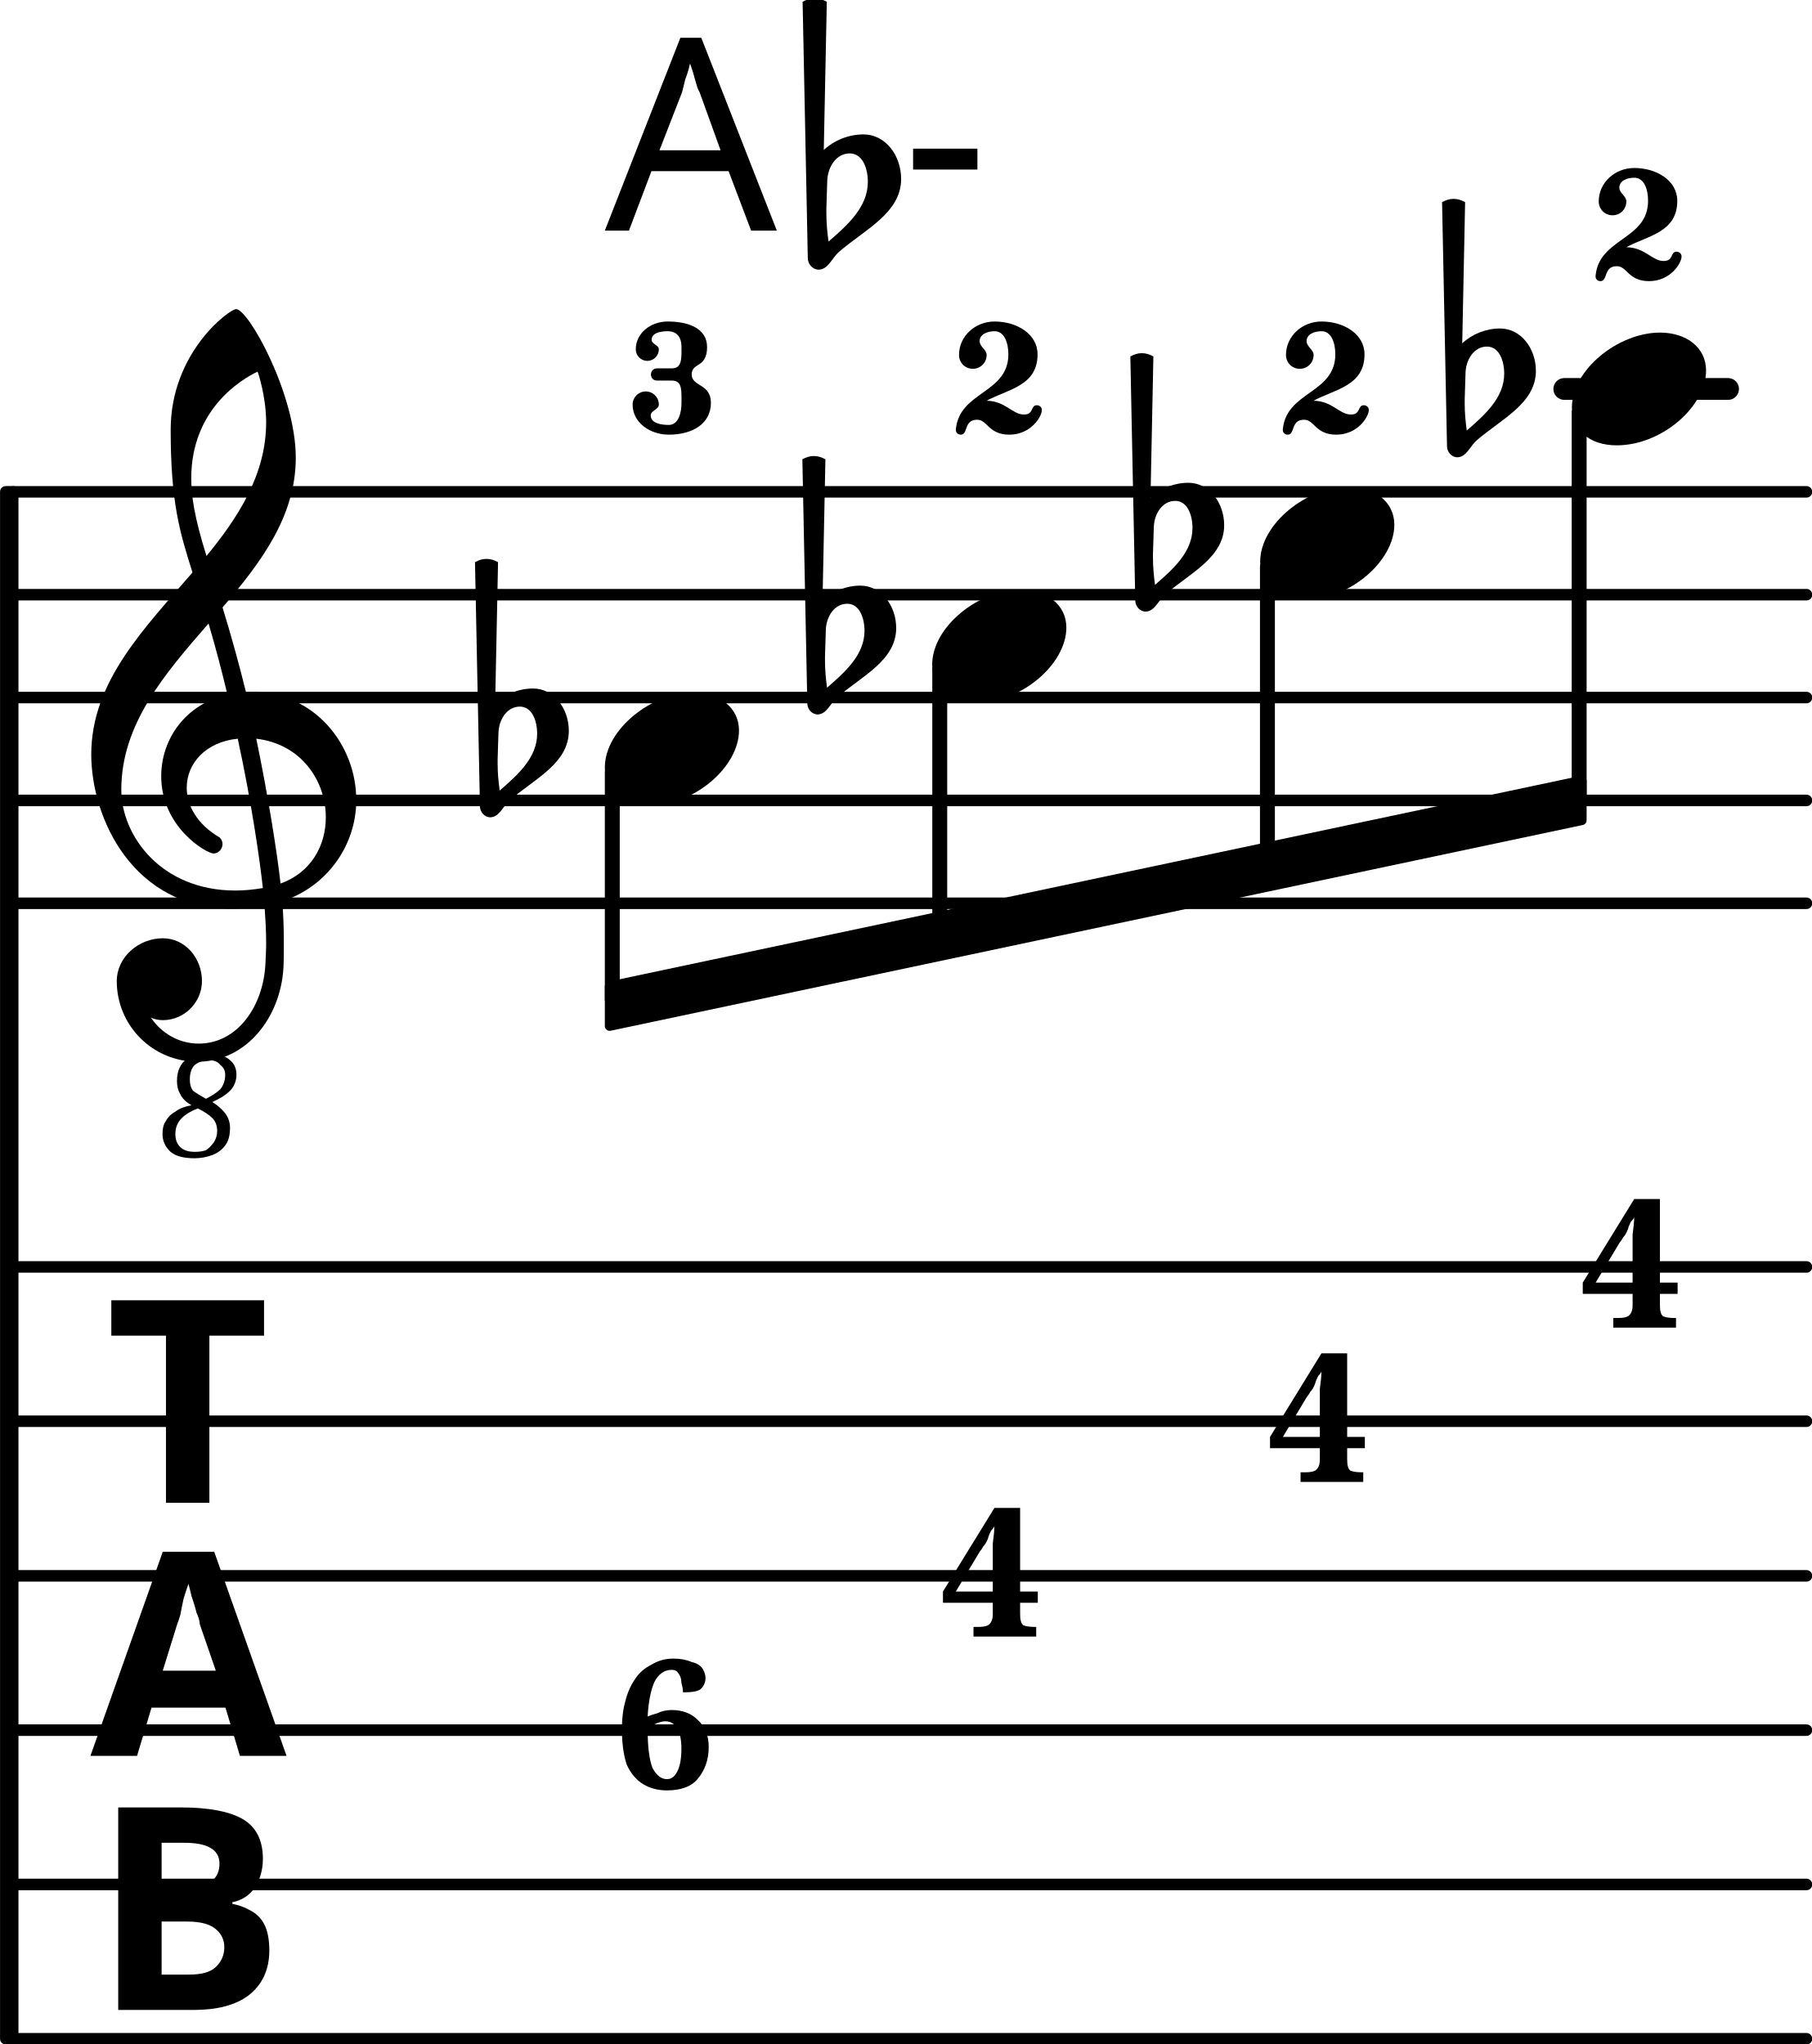
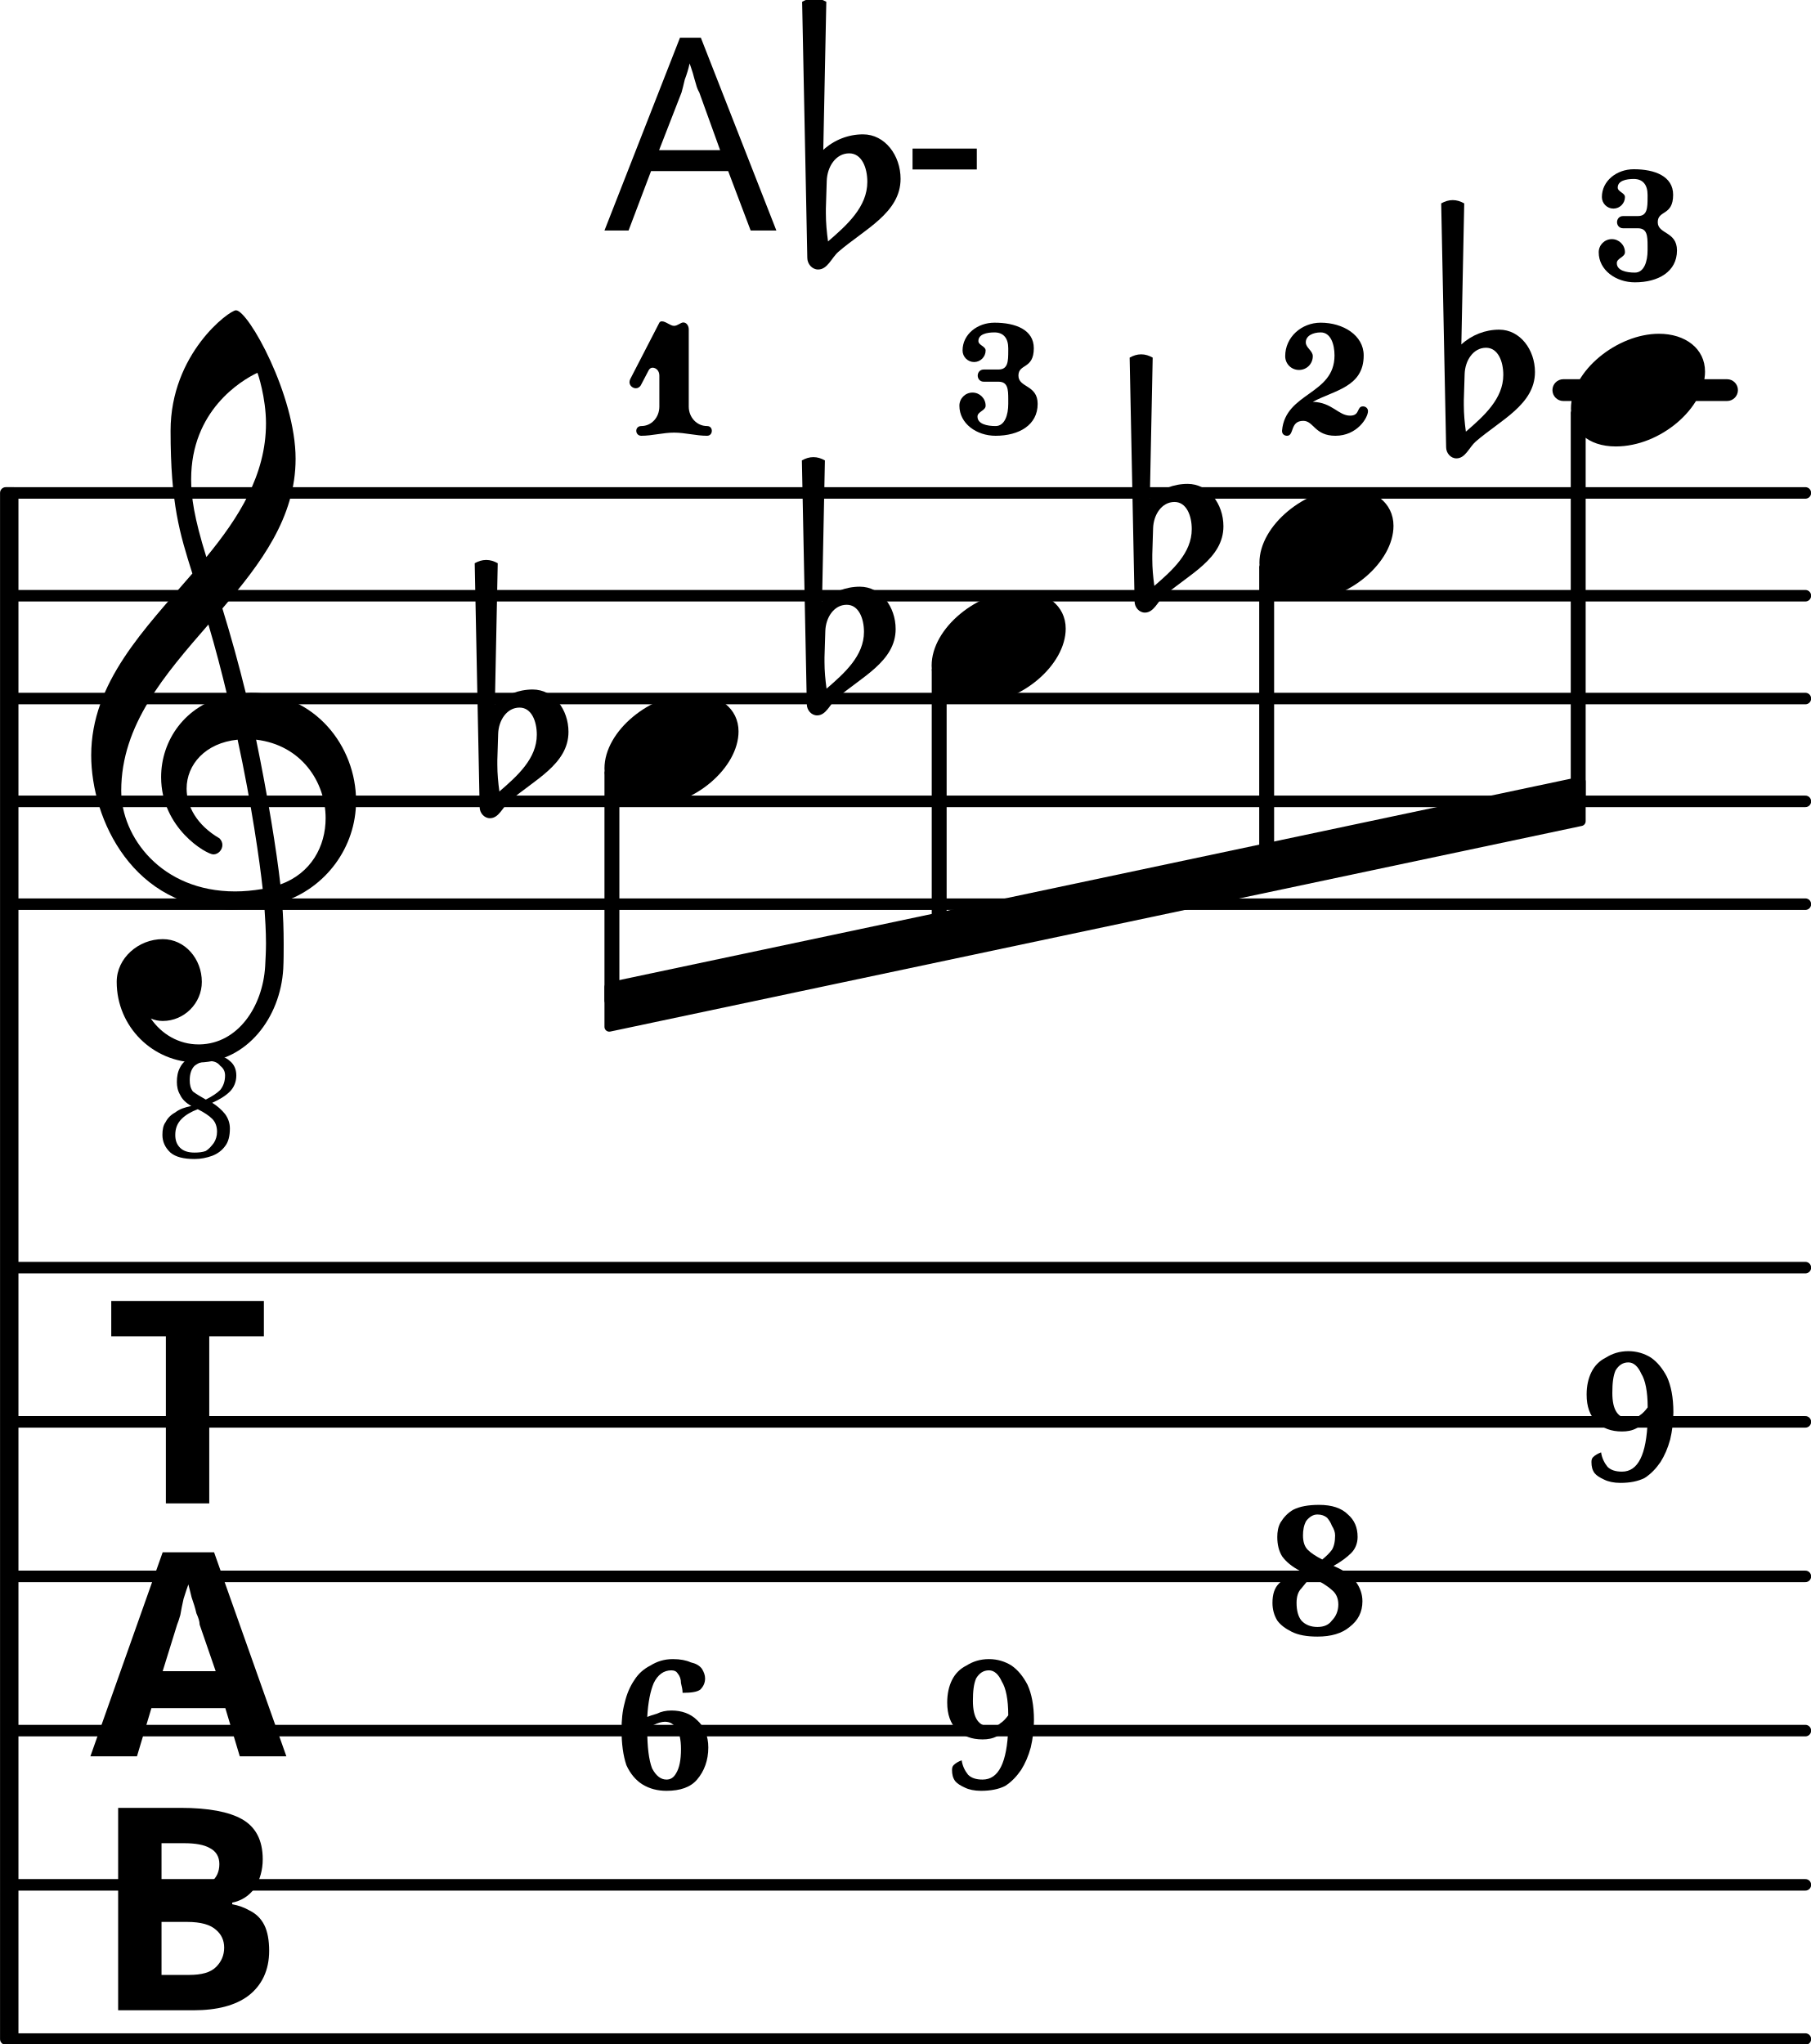
- <svg xmlns="http://www.w3.org/2000/svg" preserveAspectRatio="xMidYMid meet" viewBox="-0.079 -4.539 17.61 19.87">
+ <svg xmlns="http://www.w3.org/2000/svg" preserveAspectRatio="xMidYMid meet" viewBox="-0.079 -4.552 17.61 19.88">
  <g transform="translate(0, -0.7578)">
    <rect x="15.02" y="-0.106" width="1.804" height="0.212" ry="0.106" fill="currentColor" />
  </g>
  <g transform="translate(0, 4.242)">
    <line stroke-linejoin="round" stroke-linecap="round" stroke-width="0.112" stroke="currentColor" x1="0.056" y1="0" x2="17.48" y2="0" />
  </g>
  <g transform="translate(0, 3.242)">
    <line stroke-linejoin="round" stroke-linecap="round" stroke-width="0.112" stroke="currentColor" x1="0.056" y1="0" x2="17.48" y2="0" />
  </g>
  <g transform="translate(0, 2.242)">
    <line stroke-linejoin="round" stroke-linecap="round" stroke-width="0.112" stroke="currentColor" x1="0.056" y1="0" x2="17.48" y2="0" />
  </g>
  <g transform="translate(0, 1.242)">
    <line stroke-linejoin="round" stroke-linecap="round" stroke-width="0.112" stroke="currentColor" x1="0.056" y1="0" x2="17.48" y2="0" />
  </g>
  <g transform="translate(0, 0.2422)">
    <line stroke-linejoin="round" stroke-linecap="round" stroke-width="0.112" stroke="currentColor" x1="0.056" y1="0" x2="17.48" y2="0" />
  </g>
  <g transform="translate(0, 15.28)">
    <line stroke-linejoin="round" stroke-linecap="round" stroke-width="0.112" stroke="currentColor" x1="0.056" y1="0" x2="17.48" y2="0" />
  </g>
  <g transform="translate(0, 13.78)">
    <line stroke-linejoin="round" stroke-linecap="round" stroke-width="0.112" stroke="currentColor" x1="0.056" y1="0" x2="17.48" y2="0" />
  </g>
  <g transform="translate(0, 12.28)">
    <line stroke-linejoin="round" stroke-linecap="round" stroke-width="0.112" stroke="currentColor" x1="0.056" y1="0" x2="17.48" y2="0" />
  </g>
  <g transform="translate(0, 10.78)">
    <line stroke-linejoin="round" stroke-linecap="round" stroke-width="0.112" stroke="currentColor" x1="0.056" y1="0" x2="17.48" y2="0" />
  </g>
  <g transform="translate(0, 9.277)">
    <line stroke-linejoin="round" stroke-linecap="round" stroke-width="0.112" stroke="currentColor" x1="0.056" y1="0" x2="17.48" y2="0" />
  </g>
  <g transform="translate(0, 7.777)">
    <line stroke-linejoin="round" stroke-linecap="round" stroke-width="0.112" stroke="currentColor" x1="0.056" y1="0" x2="17.48" y2="0" />
  </g>
  <g transform="translate(5.8, 5.242)">
    <polygon stroke-linejoin="round" stroke-linecap="round" stroke-width="0.094" fill="currentColor" stroke="currentColor" points="9.496 -2.193 9.496 -1.807 0.047 0.193 0.047 -0.193" />
  </g>
-   <g transform="translate(5.8, -2.297)">
+   <g transform="translate(5.8, -2.31)">
    <text font-family="sans" font-size="2.616" text-anchor="start" fill="currentColor">
      <tspan>A</tspan>
    </text>
  </g>
-   <g transform="translate(7.84, -2.615)">
+   <g transform="translate(7.84, -2.628)">
    <path transform="scale(0.0042, -0.0042)" d="M29 39l-2 -64v-11c0 -22 2 -43 5 -65c44 38 91 80 91 138c0 33 -13 66 -42 66c-31 0 -51 -31 -52 -64zM-28 454c9 5 18 8 28 8s19 -3 28 -8l-7 -343c25 23 58 36 92 36c51 0 87 -49 87 -103c0 -79 -84 -117 -144 -169c-16 -14 -25 -41 -47 -41c-14 0 -25 13 -25 27z" fill="currentColor" />
  </g>
-   <g transform="translate(8.687, -2.297)">
+   <g transform="translate(8.687, -2.31)">
    <text font-family="sans" font-size="2.616" text-anchor="start" fill="currentColor">
      <tspan>-</tspan>
    </text>
  </g>
  <g transform="translate(5.8, 2.742)">
    <path transform="scale(0.004, -0.004)" d="M0 -45c0 92 113 182 214 182c64 0 112 -36 112 -92c0 -88 -108 -182 -217 -182c-68 0 -109 39 -109 92z" fill="currentColor" />
  </g>
-   <g transform="translate(6.07, -0.3136)">
-     <path transform="scale(0.0022, -0.0022)" d="M261 266c0 -54 85 -40 85 -125c0 -94 -83 -141 -186 -141c-84 0 -160 54 -160 133c0 32 26 58 58 58s58 -26 58 -58c0 -22 -36 -26 -36 -48c0 -33 42 -42 80 -42c41 0 56 50 56 98v21c0 44 -2 77 -43 77h-65c-18 0 -27 14 -27 27s9 27 27 27h65c42 0 43 36 43 83v11 c0 43 -20 70 -61 70c-34 0 -71 -8 -71 -38c0 -19 32 -23 32 -42c0 -28 -23 -51 -51 -51s-51 23 -51 51c0 72 66 123 141 123c93 0 174 -31 174 -113c0 -94 -68 -67 -68 -121z" fill="currentColor" />
+   <g transform="translate(6.05, -0.3136)">
+     <path transform="scale(0.0022, -0.0022)" d="M194 486c16 0 29 15 41 15c13 0 24 -13 24 -31v-341c0 -47 35 -86 81 -86c14 0 21 -10 21 -21s-7 -22 -21 -22c-49 0 -97 14 -146 14s-96 -14 -145 -14c-14 0 -22 11 -22 22s8 21 22 21c46 0 80 39 80 86v137c0 23 -16 35 -30 35c-7 0 -13 -4 -17 -11l-34 -65 c-5 -10 -14 -15 -23 -15c-14 0 -28 12 -28 27c0 4 1 8 3 13l129 250c2 4 7 6 11 6c18 0 37 -20 54 -20z" fill="currentColor" />
  </g>
  <g transform="translate(0.8, 3.242)">
    <path transform="scale(0.004, -0.004)" d="M265 -635h-5c-108 0 -196 87 -196 196c0 58 53 104 112 104c54 0 95 -48 95 -104c0 -52 -43 -95 -95 -95c-10 0 -20 2 -29 6c26 -38 68 -63 116 -63h3zM403 150c28 -135 50 -272 59 -352c75 27 110 93 110 161c0 88 -59 178 -169 191zM75 26c0 -112 97 -245 277 -245 c21 0 43 2 67 6c-7 65 -27 206 -61 363c-79 -8 -124 -61 -124 -119c0 -43 25 -89 80 -121c5 -5 7 -11 7 -16c0 -12 -10 -23 -22 -23c-16 0 -127 63 -127 188c0 89 58 175 161 198c-14 58 -29 116 -46 173c-106 -122 -212 -244 -212 -404zM354 1194c30 0 145 -207 145 -361 c0 -143 -85 -255 -178 -364c21 -68 40 -137 57 -206c4 0 8 1 12 1c156 0 256 -130 256 -263c0 -113 -74 -212 -180 -246c3 -34 4 -68 4 -102c0 -20 0 -40 -1 -60c-7 -120 -89 -225 -204 -228l1 44c93 2 153 92 159 190c1 19 2 37 2 56c0 30 -2 60 -4 90 c-28 -5 -54 -8 -79 -8c-240 0 -342 219 -342 375c0 177 130 307 246 442c-31 98 -53 170 -53 347c0 188 143 293 159 293zM427 919c0 62 -20 123 -21 123c-40 -19 -161 -92 -161 -259c0 -42 7 -93 37 -189c78 95 145 199 145 325z" fill="currentColor" />
  </g>
  <g transform="translate(1.485, 6.705)">
    <text font-family="serif" font-style="italic" font-size="1.386" text-anchor="start" fill="currentColor">
      <tspan>8</tspan>
    </text>
  </g>
  <g transform="translate(5.888, 12.85)">
    <text font-family="serif" font-weight="bold" font-size="1.746" text-anchor="start" fill="currentColor">
      <tspan>6</tspan>
    </text>
  </g>
  <g transform="translate(0.9406, 10.07)">
    <text font-family="sans" font-weight="bold" font-size="2.772" text-anchor="start" fill="currentColor">
      <tspan>T</tspan>
    </text>
  </g>
  <g transform="translate(0.8, 12.53)">
    <text font-family="sans" font-weight="bold" font-size="2.772" text-anchor="start" fill="currentColor">
      <tspan>A</tspan>
    </text>
  </g>
  <g transform="translate(0.8201, 15)">
    <text font-family="sans" font-weight="bold" font-size="2.772" text-anchor="start" fill="currentColor">
      <tspan>B</tspan>
    </text>
  </g>
  <g transform="translate(5.872, 2.242)">
    <rect x="-0.072" y="0.679" width="0.145" height="2.305" ry="0.047" fill="currentColor" />
  </g>
  <g transform="translate(4.65, 2.742)">
    <path transform="scale(0.004, -0.004)" d="M29 39l-2 -64v-11c0 -22 2 -43 5 -65c44 38 91 80 91 138c0 33 -13 66 -42 66c-31 0 -51 -31 -52 -64zM-28 454c9 5 18 8 28 8s19 -3 28 -8l-7 -343c25 23 58 36 92 36c51 0 87 -49 87 -103c0 -79 -84 -117 -144 -169c-16 -14 -25 -41 -47 -41c-14 0 -25 13 -25 27z" fill="currentColor" />
  </g>
  <g transform="translate(8.982, 1.742)">
    <path transform="scale(0.004, -0.004)" d="M0 -45c0 92 113 182 214 182c64 0 112 -36 112 -92c0 -88 -108 -182 -217 -182c-68 0 -109 39 -109 92z" fill="currentColor" />
  </g>
-   <g transform="translate(9.212, -0.3136)">
-     <path transform="scale(0.0022, -0.0022)" d="M94 66c-60 0 -39 -66 -72 -66c-11 0 -22 7 -22 21v2c15 169 232 158 232 332c0 50 -17 102 -61 102c-33 0 -66 -14 -66 -44c0 -24 31 -37 31 -61c0 -34 -27 -61 -61 -61s-61 27 -61 61c0 84 72 148 157 148c98 0 190 -55 190 -145c0 -140 -131 -154 -225 -205 c85 -2 113 -61 165 -61c45 0 28 41 57 41c11 0 22 -8 22 -21c0 -29 -48 -109 -144 -109c-92 0 -96 66 -142 66z" fill="currentColor" />
+   <g transform="translate(9.252, -0.3136)">
+     <path transform="scale(0.0022, -0.0022)" d="M261 266c0 -54 85 -40 85 -125c0 -94 -83 -141 -186 -141c-84 0 -160 54 -160 133c0 32 26 58 58 58s58 -26 58 -58c0 -22 -36 -26 -36 -48c0 -33 42 -42 80 -42c41 0 56 50 56 98v21c0 44 -2 77 -43 77h-65c-18 0 -27 14 -27 27s9 27 27 27h65c42 0 43 36 43 83v11 c0 43 -20 70 -61 70c-34 0 -71 -8 -71 -38c0 -19 32 -23 32 -42c0 -28 -23 -51 -51 -51s-51 23 -51 51c0 72 66 123 141 123c93 0 174 -31 174 -113c0 -94 -68 -67 -68 -121z" fill="currentColor" />
  </g>
-   <g transform="translate(9.071, 11.37)">
+   <g transform="translate(9.071, 12.85)">
    <text font-family="serif" font-weight="bold" font-size="1.746" text-anchor="start" fill="currentColor">
-       <tspan>4</tspan>
+       <tspan>9</tspan>
    </text>
  </g>
  <g transform="translate(9.055, 2.242)">
    <rect x="-0.072" y="-0.321" width="0.145" height="2.638" ry="0.047" fill="currentColor" />
  </g>
  <g transform="translate(7.832, 1.742)">
    <path transform="scale(0.004, -0.004)" d="M29 39l-2 -64v-11c0 -22 2 -43 5 -65c44 38 91 80 91 138c0 33 -13 66 -42 66c-31 0 -51 -31 -52 -64zM-28 454c9 5 18 8 28 8s19 -3 28 -8l-7 -343c25 23 58 36 92 36c51 0 87 -49 87 -103c0 -79 -84 -117 -144 -169c-16 -14 -25 -41 -47 -41c-14 0 -25 13 -25 27z" fill="currentColor" />
  </g>
  <g transform="translate(12.17, 0.7422)">
    <path transform="scale(0.004, -0.004)" d="M0 -45c0 92 113 182 214 182c64 0 112 -36 112 -92c0 -88 -108 -182 -217 -182c-68 0 -109 39 -109 92z" fill="currentColor" />
  </g>
  <g transform="translate(12.39, -0.3136)">
    <path transform="scale(0.0022, -0.0022)" d="M94 66c-60 0 -39 -66 -72 -66c-11 0 -22 7 -22 21v2c15 169 232 158 232 332c0 50 -17 102 -61 102c-33 0 -66 -14 -66 -44c0 -24 31 -37 31 -61c0 -34 -27 -61 -61 -61s-61 27 -61 61c0 84 72 148 157 148c98 0 190 -55 190 -145c0 -140 -131 -154 -225 -205 c85 -2 113 -61 165 -61c45 0 28 41 57 41c11 0 22 -8 22 -21c0 -29 -48 -109 -144 -109c-92 0 -96 66 -142 66z" fill="currentColor" />
  </g>
-   <g transform="translate(12.25, 9.867)">
+   <g transform="translate(12.25, 11.35)">
    <text font-family="serif" font-weight="bold" font-size="1.746" text-anchor="start" fill="currentColor">
-       <tspan>4</tspan>
+       <tspan>8</tspan>
    </text>
  </g>
  <g transform="translate(12.24, 2.242)">
    <rect x="-0.072" y="-1.321" width="0.145" height="2.971" ry="0.047" fill="currentColor" />
  </g>
  <g transform="translate(11.02, 0.7422)">
    <path transform="scale(0.004, -0.004)" d="M29 39l-2 -64v-11c0 -22 2 -43 5 -65c44 38 91 80 91 138c0 33 -13 66 -42 66c-31 0 -51 -31 -52 -64zM-28 454c9 5 18 8 28 8s19 -3 28 -8l-7 -343c25 23 58 36 92 36c51 0 87 -49 87 -103c0 -79 -84 -117 -144 -169c-16 -14 -25 -41 -47 -41c-14 0 -25 13 -25 27z" fill="currentColor" />
  </g>
  <g transform="translate(15.2, -0.7578)">
    <path transform="scale(0.004, -0.004)" d="M0 -45c0 92 113 182 214 182c64 0 112 -36 112 -92c0 -88 -108 -182 -217 -182c-68 0 -109 39 -109 92z" fill="currentColor" />
  </g>
-   <g transform="translate(15.43, -1.806)">
-     <path transform="scale(0.0022, -0.0022)" d="M94 66c-60 0 -39 -66 -72 -66c-11 0 -22 7 -22 21v2c15 169 232 158 232 332c0 50 -17 102 -61 102c-33 0 -66 -14 -66 -44c0 -24 31 -37 31 -61c0 -34 -27 -61 -61 -61s-61 27 -61 61c0 84 72 148 157 148c98 0 190 -55 190 -145c0 -140 -131 -154 -225 -205 c85 -2 113 -61 165 -61c45 0 28 41 57 41c11 0 22 -8 22 -21c0 -29 -48 -109 -144 -109c-92 0 -96 66 -142 66z" fill="currentColor" />
+   <g transform="translate(15.47, -1.806)">
+     <path transform="scale(0.0022, -0.0022)" d="M261 266c0 -54 85 -40 85 -125c0 -94 -83 -141 -186 -141c-84 0 -160 54 -160 133c0 32 26 58 58 58s58 -26 58 -58c0 -22 -36 -26 -36 -48c0 -33 42 -42 80 -42c41 0 56 50 56 98v21c0 44 -2 77 -43 77h-65c-18 0 -27 14 -27 27s9 27 27 27h65c42 0 43 36 43 83v11 c0 43 -20 70 -61 70c-34 0 -71 -8 -71 -38c0 -19 32 -23 32 -42c0 -28 -23 -51 -51 -51s-51 23 -51 51c0 72 66 123 141 123c93 0 174 -31 174 -113c0 -94 -68 -67 -68 -121z" fill="currentColor" />
  </g>
-   <g transform="translate(15.29, 8.367)">
+   <g transform="translate(15.29, 9.855)">
    <text font-family="serif" font-weight="bold" font-size="1.746" text-anchor="start" fill="currentColor">
-       <tspan>4</tspan>
+       <tspan>9</tspan>
    </text>
  </g>
  <g transform="translate(15.27, 2.242)">
    <rect x="-0.072" y="-2.821" width="0.145" height="3.836" ry="0.047" fill="currentColor" />
  </g>
  <g transform="translate(14.05, -0.7578)">
    <path transform="scale(0.004, -0.004)" d="M29 39l-2 -64v-11c0 -22 2 -43 5 -65c44 38 91 80 91 138c0 33 -13 66 -42 66c-31 0 -51 -31 -52 -64zM-28 454c9 5 18 8 28 8s19 -3 28 -8l-7 -343c25 23 58 36 92 36c51 0 87 -49 87 -103c0 -79 -84 -117 -144 -169c-16 -14 -25 -41 -47 -41c-14 0 -25 13 -25 27z" fill="currentColor" />
  </g>
  <g transform="translate(-0.0786, 7.759)">
    <rect x="0" y="-7.573" width="0.179" height="15.15" ry="0.056" fill="currentColor" />
  </g>
</svg>
